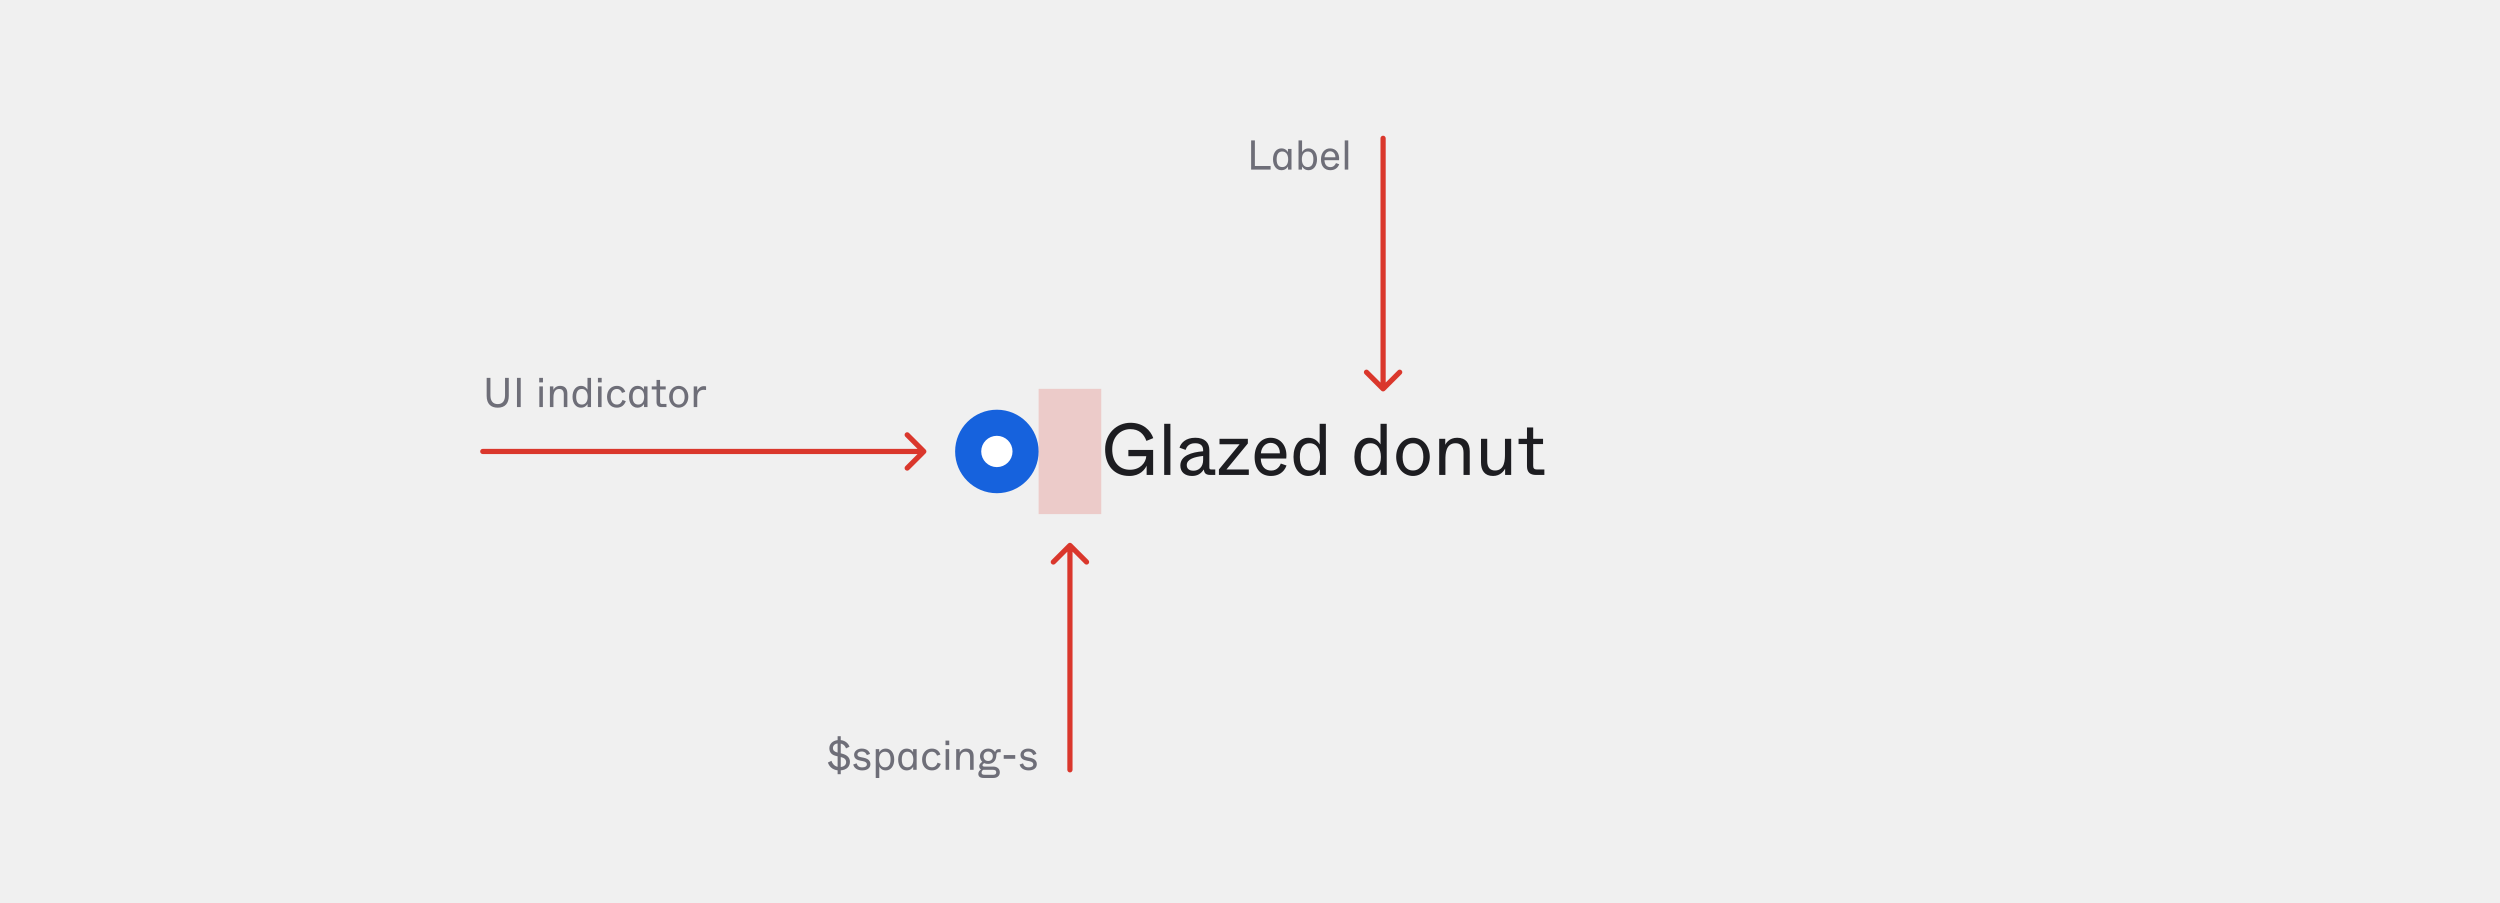
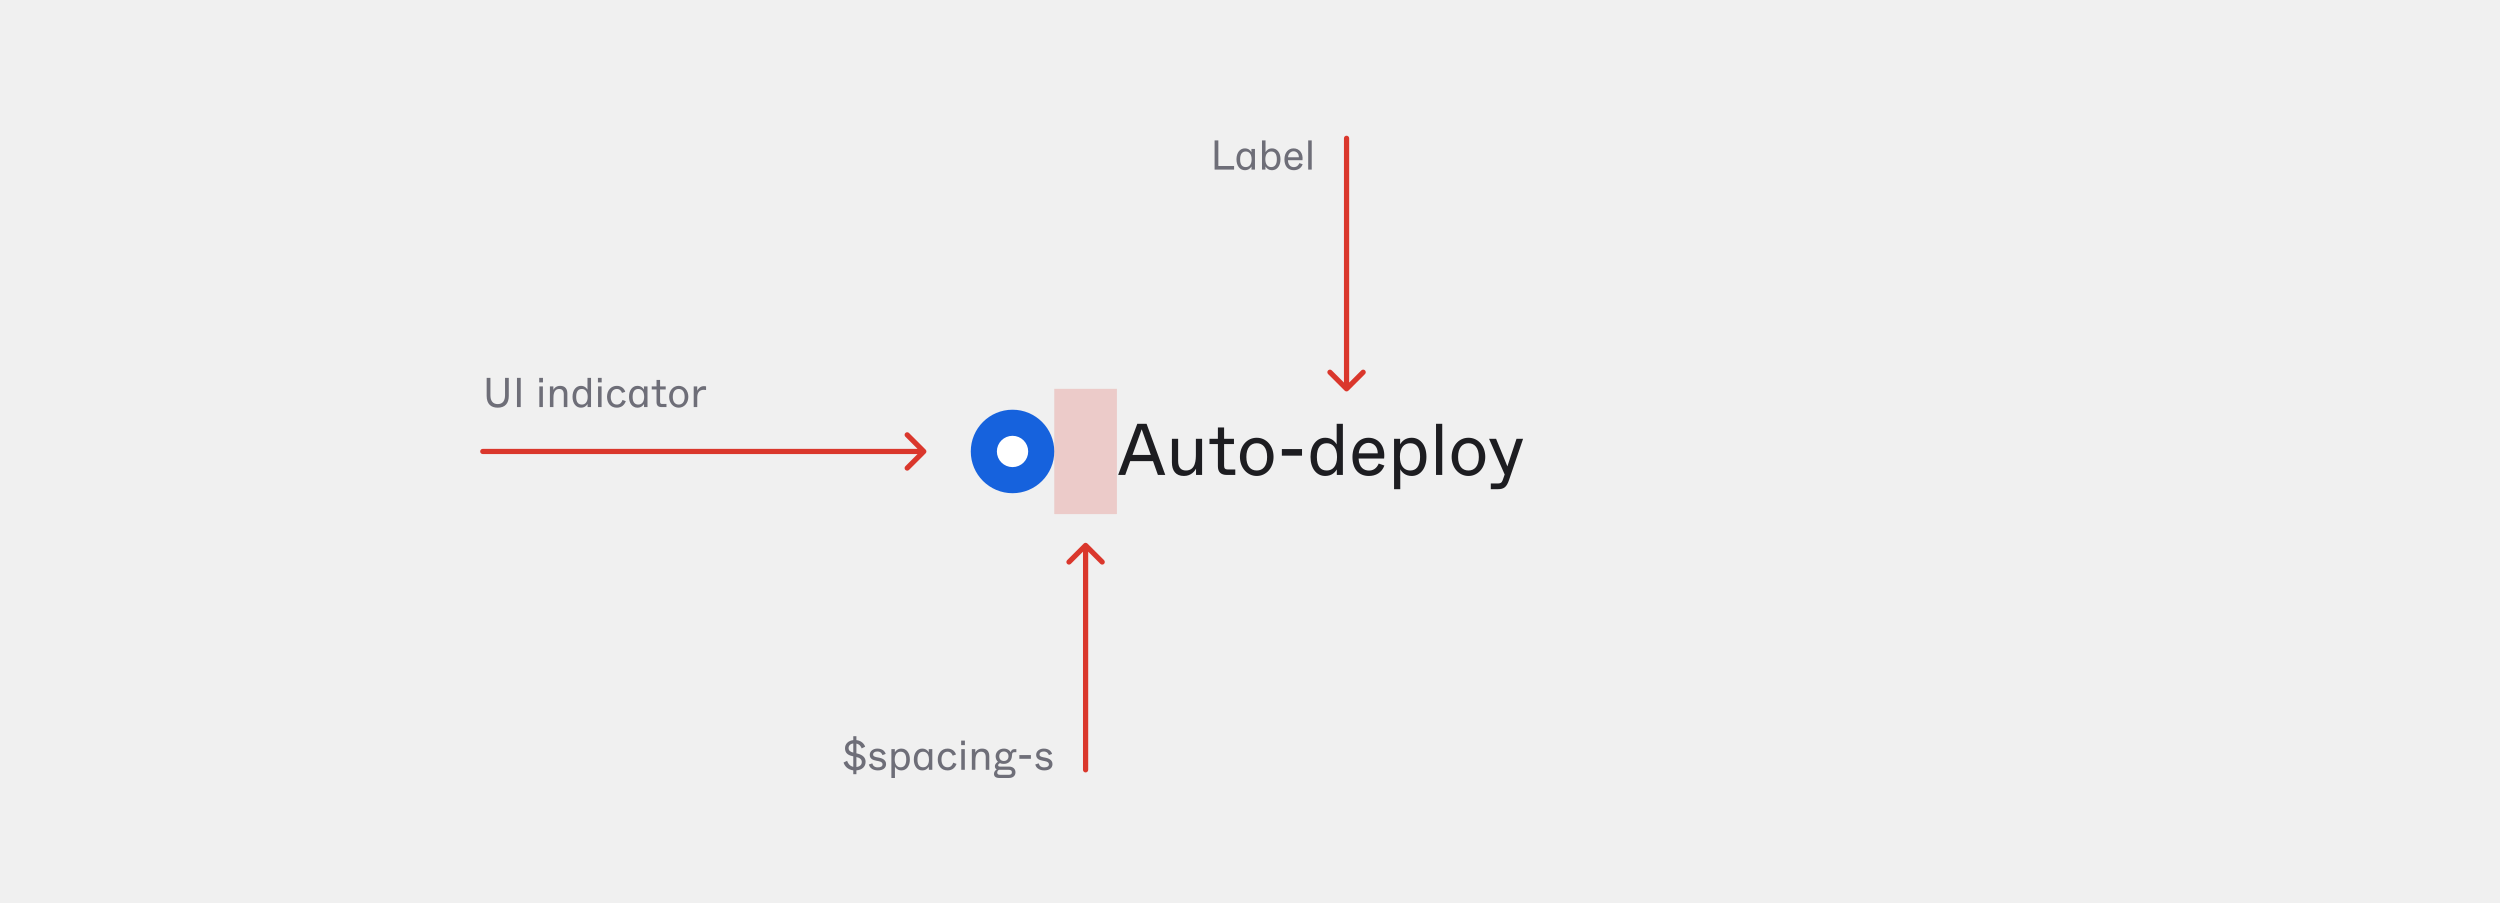
<svg xmlns="http://www.w3.org/2000/svg" width="958" height="346" viewBox="0 0 958 346" fill="none">
-   <circle cx="382" cy="173" r="14" fill="#1662DD" stroke="#1662DD" stroke-width="4" />
-   <circle cx="382" cy="173" r="4" fill="white" stroke="white" stroke-width="4" />
-   <path d="M432.752 182.392C436.896 182.392 438.716 179.9 439.388 178.444V182H441.88V172.424H432.388V174.804H439.248C439.108 177.324 436.896 180.012 433.004 180.012C428.972 180.012 426.2 177.156 426.2 172.144C426.2 167.048 429.7 164.444 433.116 164.444C436.476 164.444 438.324 166.292 439.304 168.952L441.936 167.888C440.928 164.948 438.1 162.008 433.2 162.008C427.936 162.008 423.484 166.124 423.484 172.172C423.484 178.388 426.956 182.392 432.752 182.392ZM446.118 182H448.498V162.4H446.118V182ZM456.784 182.392C458.94 182.392 460.256 181.468 461.292 179.9C461.46 181.048 461.768 182 463.868 182H465.688V179.9H464.232C463.588 179.9 463.42 179.732 463.42 179.088V172.508C463.42 169.652 461.712 167.748 458.016 167.748C454.404 167.748 452.5 169.708 451.996 171.556L454.32 172.396C454.684 171.36 455.44 169.848 457.988 169.848C460.116 169.848 461.04 170.856 461.04 172.536V172.928C456.532 173.292 452.304 174.608 452.304 178.416C452.304 180.88 454.04 182.392 456.784 182.392ZM457.344 180.376C455.608 180.376 454.768 179.536 454.768 178.22C454.768 175.952 457.652 175.084 461.04 174.72V176.26C461.04 179.144 459.164 180.376 457.344 180.376ZM467.091 182H478.543V179.9H473.139H469.975L478.179 169.932V168.14H467.315V170.24H472.019H475.015L467.091 179.9V182ZM487.037 182.392C489.641 182.392 491.965 181.216 493.001 178.388L490.817 177.632C490.453 178.528 489.473 180.32 487.121 180.32C485.189 180.32 483.257 179.2 483.117 175.7H492.889C493.421 171.164 490.929 167.748 486.897 167.748C483.369 167.748 480.765 170.576 480.765 175.14C480.765 179.844 483.257 182.392 487.037 182.392ZM483.173 173.712C483.369 171.192 485.077 169.708 486.897 169.708C488.801 169.708 490.453 171.08 490.453 173.712H483.173ZM501.296 182.392C503.732 182.392 505.076 181.048 505.748 179.872V182H508.072V162.4H505.692V167.58V170.296C505.02 169.12 503.732 167.748 501.296 167.748C498.104 167.748 495.668 170.52 495.668 175.084C495.668 179.648 498.104 182.392 501.296 182.392ZM501.912 180.292C499.7 180.292 498.104 178.976 498.104 175.112C498.104 171.248 499.7 169.848 501.912 169.848C504.18 169.848 505.832 171.612 505.832 175.112C505.832 178.612 504.18 180.292 501.912 180.292ZM524.62 182.392C527.056 182.392 528.4 181.048 529.072 179.872V182H531.396V162.4H529.016V167.58V170.296C528.344 169.12 527.056 167.748 524.62 167.748C521.428 167.748 518.992 170.52 518.992 175.084C518.992 179.648 521.428 182.392 524.62 182.392ZM525.236 180.292C523.024 180.292 521.428 178.976 521.428 175.112C521.428 171.248 523.024 169.848 525.236 169.848C527.504 169.848 529.156 171.612 529.156 175.112C529.156 178.612 527.504 180.292 525.236 180.292ZM541.454 182.392C545.094 182.392 547.894 179.256 547.894 175.084C547.894 170.912 545.206 167.748 541.454 167.748C537.702 167.748 535.014 170.912 535.014 175.084C535.014 179.256 537.814 182.392 541.454 182.392ZM541.454 180.292C539.102 180.292 537.478 178.612 537.478 175.112C537.478 171.612 539.102 169.848 541.454 169.848C543.806 169.848 545.43 171.612 545.43 175.112C545.43 178.612 543.806 180.292 541.454 180.292ZM551.5 182H553.88V176.12C553.88 174.076 553.964 169.848 557.772 169.848C559.62 169.848 560.824 170.912 560.824 173.516V182H563.204V172.956C563.204 169.876 561.804 167.748 558.36 167.748C555.364 167.748 554.02 169.876 553.824 170.492V168.14H551.5V182ZM572.139 182.392C575.023 182.392 576.339 180.348 576.759 179.592V182H579.083V168.14H576.703V174.02C576.703 176.148 576.647 180.292 572.895 180.292C571.075 180.292 569.899 179.228 569.899 176.624V168.14H567.519V177.184C567.519 180.264 568.891 182.392 572.139 182.392ZM588.609 182H591.801V179.9H588.917C587.937 179.9 587.517 179.48 587.517 178.5V170.156H591.297V168.14H587.517V163.8H585.137V168.14H581.917V170.156H585.137V178.64C585.137 180.936 586.313 182 588.609 182Z" fill="#1D1D21" />
+   <circle cx="388" cy="173" r="14" fill="#1662DD" stroke="#1662DD" stroke-width="4" />
+   <circle cx="388" cy="173" r="4" fill="white" stroke="white" stroke-width="4" />
+   <path d="M443.708 182H446.536L439.368 162.4H435.812L428.476 182H431.192L433.096 176.708H441.832L443.708 182ZM433.964 174.328L435.952 168.784L437.492 164.5C437.8 165.34 438.248 166.572 439.032 168.784L440.992 174.328H433.964ZM453.698 182.392C456.582 182.392 457.898 180.348 458.318 179.592V182H460.642V168.14H458.262V174.02C458.262 176.148 458.206 180.292 454.454 180.292C452.634 180.292 451.458 179.228 451.458 176.624V168.14H449.078V177.184C449.078 180.264 450.45 182.392 453.698 182.392ZM470.168 182H473.36V179.9H470.476C469.496 179.9 469.076 179.48 469.076 178.5V170.156H472.856V168.14H469.076V163.8H466.696V168.14H463.476V170.156H466.696V178.64C466.696 180.936 467.872 182 470.168 182ZM481.583 182.392C485.223 182.392 488.023 179.256 488.023 175.084C488.023 170.912 485.335 167.748 481.583 167.748C477.831 167.748 475.143 170.912 475.143 175.084C475.143 179.256 477.943 182.392 481.583 182.392ZM481.583 180.292C479.231 180.292 477.607 178.612 477.607 175.112C477.607 171.612 479.231 169.848 481.583 169.848C483.935 169.848 485.559 171.612 485.559 175.112C485.559 178.612 483.935 180.292 481.583 180.292ZM491.209 174.608H498.937V172.088H491.209V174.608ZM507.815 182.392C510.251 182.392 511.595 181.048 512.267 179.872V182H514.591V162.4H512.211V167.58V170.296C511.539 169.12 510.251 167.748 507.815 167.748C504.623 167.748 502.187 170.52 502.187 175.084C502.187 179.648 504.623 182.392 507.815 182.392ZM508.431 180.292C506.219 180.292 504.623 178.976 504.623 175.112C504.623 171.248 506.219 169.848 508.431 169.848C510.699 169.848 512.351 171.612 512.351 175.112C512.351 178.612 510.699 180.292 508.431 180.292ZM524.537 182.392C527.141 182.392 529.465 181.216 530.501 178.388L528.317 177.632C527.953 178.528 526.973 180.32 524.621 180.32C522.689 180.32 520.757 179.2 520.617 175.7H530.389C530.921 171.164 528.429 167.748 524.397 167.748C520.869 167.748 518.265 170.576 518.265 175.14C518.265 179.844 520.757 182.392 524.537 182.392ZM520.673 173.712C520.869 171.192 522.577 169.708 524.397 169.708C526.301 169.708 527.953 171.08 527.953 173.712H520.673ZM534.204 187.46H536.584V182.56V179.844C537.256 181.02 538.544 182.392 540.98 182.392C544.172 182.392 546.608 179.62 546.608 175.056C546.608 170.492 544.172 167.748 540.98 167.748C538.544 167.748 537.2 169.092 536.528 170.268V168.14H534.204V187.46ZM540.364 180.292C538.096 180.292 536.444 178.528 536.444 175.028C536.444 171.528 538.096 169.848 540.364 169.848C542.576 169.848 544.172 171.164 544.172 175.028C544.172 178.892 542.576 180.292 540.364 180.292ZM550.282 182H552.662V162.4H550.282V182ZM562.712 182.392C566.352 182.392 569.152 179.256 569.152 175.084C569.152 170.912 566.464 167.748 562.712 167.748C558.96 167.748 556.272 170.912 556.272 175.084C556.272 179.256 559.072 182.392 562.712 182.392ZM562.712 180.292C560.36 180.292 558.736 178.612 558.736 175.112C558.736 171.612 560.36 169.848 562.712 169.848C565.064 169.848 566.688 171.612 566.688 175.112C566.688 178.612 565.064 180.292 562.712 180.292ZM581.13 168.14L578.61 175.728C578.05 177.408 577.882 177.912 577.63 178.724C577.35 177.996 577.126 177.436 576.258 175.336L573.29 168.14H570.602L576.594 181.832L575.81 184.044C575.446 185.08 574.83 185.276 573.906 185.276H571.274V187.46H573.906C576.342 187.46 577.35 186.648 578.274 183.904L583.65 168.14H581.13Z" fill="#1D1D21" />
  <path d="M185 172C184.448 172 184 172.448 184 173C184 173.552 184.448 174 185 174L185 172ZM354.707 173.707C355.098 173.317 355.098 172.683 354.707 172.293L348.343 165.929C347.953 165.538 347.319 165.538 346.929 165.929C346.538 166.319 346.538 166.953 346.929 167.343L352.586 173L346.929 178.657C346.538 179.047 346.538 179.681 346.929 180.071C347.319 180.462 347.953 180.462 348.343 180.071L354.707 173.707ZM185 174L354 174L354 172L185 172L185 174Z" fill="#DA372C" />
  <path d="M190.728 156.224C193.544 156.224 194.968 154.576 194.968 151.68V144.8H193.528V151.472C193.528 153.52 192.664 154.848 190.728 154.848C188.792 154.848 187.928 153.536 187.928 151.472V144.8H186.488V151.68C186.488 154.816 188.136 156.224 190.728 156.224ZM198.101 156H199.541V144.8H198.101V156ZM206.624 146.528H208.064V144.8H206.624V146.528ZM206.672 156H208.032V148.08H206.672V156ZM210.719 156H212.079V152.64C212.079 151.472 212.127 149.056 214.303 149.056C215.359 149.056 216.047 149.664 216.047 151.152V156H217.407V150.832C217.407 149.072 216.607 147.856 214.639 147.856C212.927 147.856 212.159 149.072 212.047 149.424V148.08H210.719V156ZM222.609 156.224C224.001 156.224 224.769 155.456 225.153 154.784V156H226.481V144.8H225.121V147.76V149.312C224.737 148.64 224.001 147.856 222.609 147.856C220.785 147.856 219.393 149.44 219.393 152.048C219.393 154.656 220.785 156.224 222.609 156.224ZM222.961 155.024C221.697 155.024 220.785 154.272 220.785 152.064C220.785 149.856 221.697 149.056 222.961 149.056C224.257 149.056 225.201 150.064 225.201 152.064C225.201 154.064 224.257 155.024 222.961 155.024ZM229.124 146.528H230.564V144.8H229.124V146.528ZM229.172 156H230.532V148.08H229.172V156ZM236.371 156.224C238.147 156.224 239.299 155.184 239.811 153.712L238.531 153.264C238.275 154.128 237.683 155.024 236.371 155.024C235.059 155.024 234.035 154.064 234.035 152.032C234.035 150.048 235.091 149.056 236.355 149.056C237.507 149.056 238.083 149.808 238.339 150.56L239.603 150.144C239.235 148.912 238.147 147.856 236.355 147.856C234.163 147.856 232.611 149.584 232.611 152.032C232.611 154.592 234.083 156.224 236.371 156.224ZM244.249 156.224C245.641 156.224 246.409 155.456 246.793 154.784V156H248.121V148.08H246.761V149.312C246.377 148.64 245.641 147.856 244.249 147.856C242.425 147.856 241.033 149.44 241.033 152.048C241.033 154.656 242.425 156.224 244.249 156.224ZM244.601 155.024C243.337 155.024 242.425 154.272 242.425 152.064C242.425 149.856 243.337 149.056 244.601 149.056C245.897 149.056 246.841 150.064 246.841 152.064C246.841 154.064 245.897 155.024 244.601 155.024ZM253.565 156H255.389V154.8H253.741C253.181 154.8 252.941 154.56 252.941 154V149.232H255.101V148.08H252.941V145.6H251.581V148.08H249.741V149.232H251.581V154.08C251.581 155.392 252.253 156 253.565 156ZM260.088 156.224C262.168 156.224 263.767 154.432 263.767 152.048C263.767 149.664 262.232 147.856 260.088 147.856C257.944 147.856 256.408 149.664 256.408 152.048C256.408 154.432 258.008 156.224 260.088 156.224ZM260.088 155.024C258.744 155.024 257.816 154.064 257.816 152.064C257.816 150.064 258.744 149.056 260.088 149.056C261.432 149.056 262.36 150.064 262.36 152.064C262.36 154.064 261.432 155.024 260.088 155.024ZM265.828 156H267.188V152.368C267.188 150.512 267.924 149.376 269.716 149.376C270.036 149.376 270.308 149.408 270.564 149.456V148.064C270.372 148.016 270.132 147.968 269.748 147.968C268.244 147.968 267.428 149.136 267.172 149.728V148.08H265.828V156Z" fill="#6E6E78" />
-   <path d="M531 53C531 52.448 530.552 52 530 52C529.448 52 529 52.448 529 53L531 53ZM529.293 149.707C529.683 150.098 530.317 150.098 530.707 149.707L537.071 143.343C537.462 142.953 537.462 142.319 537.071 141.929C536.681 141.538 536.047 141.538 535.657 141.929L530 147.586L524.343 141.929C523.953 141.538 523.319 141.538 522.929 141.929C522.538 142.319 522.538 142.953 522.929 143.343L529.293 149.707ZM529 53L529 149L531 149L531 53L529 53Z" fill="#DA372C" />
-   <path d="M479.429 65H486.901V63.608H480.869V53.8H479.429V65ZM491.031 65.224C492.423 65.224 493.191 64.456 493.575 63.784V65H494.903V57.08H493.543V58.312C493.159 57.64 492.423 56.856 491.031 56.856C489.207 56.856 487.815 58.44 487.815 61.048C487.815 63.656 489.207 65.224 491.031 65.224ZM491.383 64.024C490.119 64.024 489.207 63.272 489.207 61.064C489.207 58.856 490.119 58.056 491.383 58.056C492.679 58.056 493.623 59.064 493.623 61.064C493.623 63.064 492.679 64.024 491.383 64.024ZM501.466 65.224C503.29 65.224 504.682 63.64 504.682 61.032C504.682 58.424 503.29 56.856 501.466 56.856C500.074 56.856 499.338 57.624 498.954 58.296V56.76V53.8H497.594V65H498.922V63.768C499.306 64.44 500.074 65.224 501.466 65.224ZM501.114 64.024C499.818 64.024 498.874 63.016 498.874 61.016C498.874 59.016 499.818 58.056 501.114 58.056C502.378 58.056 503.29 58.808 503.29 61.016C503.29 63.224 502.378 64.024 501.114 64.024ZM509.774 65.224C511.262 65.224 512.59 64.552 513.182 62.936L511.934 62.504C511.726 63.016 511.166 64.04 509.822 64.04C508.718 64.04 507.614 63.4 507.534 61.4H513.118C513.422 58.808 511.998 56.856 509.694 56.856C507.678 56.856 506.19 58.472 506.19 61.08C506.19 63.768 507.614 65.224 509.774 65.224ZM507.566 60.264C507.678 58.824 508.654 57.976 509.694 57.976C510.782 57.976 511.726 58.76 511.726 60.264H507.566ZM515.297 65H516.657V53.8H515.297V65Z" fill="#6E6E78" />
-   <path d="M409 295C409 295.552 409.448 296 410 296C410.552 296 411 295.552 411 295L409 295ZM410.707 208.293C410.317 207.902 409.683 207.902 409.293 208.293L402.929 214.657C402.538 215.047 402.538 215.681 402.929 216.071C403.319 216.462 403.953 216.462 404.343 216.071L410 210.414L415.657 216.071C416.047 216.462 416.681 216.462 417.071 216.071C417.462 215.681 417.462 215.047 417.071 214.657L410.707 208.293ZM411 295L411 209L409 209L409 295L411 295Z" fill="#DA372C" />
-   <path d="M320.975 296.68H322.175V295.208C324.447 295.032 325.695 293.72 325.695 291.896C325.695 290.2 324.431 289.24 322.655 288.792L322.175 288.664V284.952C323.471 285.208 323.983 286.2 324.191 286.792L325.519 286.136C325.231 285.192 324.191 283.832 322.175 283.608V282.12H320.975V283.608C319.071 283.832 317.807 285.064 317.807 286.712C317.807 288.568 318.959 289.384 320.607 289.736L320.975 289.816V293.848C319.727 293.576 318.975 292.664 318.607 291.544L317.247 292.2C317.743 293.768 319.007 294.952 320.975 295.192V296.68ZM320.975 288.392C319.727 288.072 319.183 287.592 319.183 286.632C319.183 285.72 319.855 285.032 320.975 284.904V286.968V288.392ZM322.175 293.912V291.848V290.088C323.567 290.408 324.239 291.032 324.239 292.024C324.239 293.064 323.487 293.784 322.175 293.912ZM330.391 295.224C332.391 295.224 333.543 294.28 333.543 292.792C333.543 290.984 331.671 290.504 330.871 290.344L329.959 290.168C328.823 289.944 328.567 289.624 328.567 289.096C328.567 288.52 329.079 287.976 330.183 287.976C331.527 287.976 331.975 288.824 332.167 289.352L333.399 288.904C333.079 287.864 332.151 286.856 330.183 286.856C328.631 286.856 327.287 287.816 327.287 289.24C327.287 290.744 328.439 291.24 329.751 291.496L330.663 291.672C331.815 291.896 332.183 292.312 332.183 292.904C332.183 293.656 331.543 294.056 330.391 294.056C329.143 294.056 328.503 293.464 328.263 292.52L326.951 292.952C327.303 294.472 328.775 295.224 330.391 295.224ZM335.578 298.12H336.938V295.32V293.768C337.322 294.44 338.058 295.224 339.45 295.224C341.274 295.224 342.666 293.64 342.666 291.032C342.666 288.424 341.274 286.856 339.45 286.856C338.058 286.856 337.29 287.624 336.906 288.296V287.08H335.578V298.12ZM339.098 294.024C337.802 294.024 336.858 293.016 336.858 291.016C336.858 289.016 337.802 288.056 339.098 288.056C340.362 288.056 341.274 288.808 341.274 291.016C341.274 293.224 340.362 294.024 339.098 294.024ZM347.39 295.224C348.782 295.224 349.55 294.456 349.934 293.784V295H351.262V287.08H349.902V288.312C349.518 287.64 348.782 286.856 347.39 286.856C345.566 286.856 344.174 288.44 344.174 291.048C344.174 293.656 345.566 295.224 347.39 295.224ZM347.742 294.024C346.478 294.024 345.566 293.272 345.566 291.064C345.566 288.856 346.478 288.056 347.742 288.056C349.038 288.056 349.982 289.064 349.982 291.064C349.982 293.064 349.038 294.024 347.742 294.024ZM357.105 295.224C358.881 295.224 360.033 294.184 360.545 292.712L359.265 292.264C359.009 293.128 358.417 294.024 357.105 294.024C355.793 294.024 354.769 293.064 354.769 291.032C354.769 289.048 355.825 288.056 357.089 288.056C358.241 288.056 358.817 288.808 359.073 289.56L360.337 289.144C359.969 287.912 358.881 286.856 357.089 286.856C354.897 286.856 353.345 288.584 353.345 291.032C353.345 293.592 354.817 295.224 357.105 295.224ZM362.312 285.528H363.752V283.8H362.312V285.528ZM362.36 295H363.72V287.08H362.36V295ZM366.407 295H367.767V291.64C367.767 290.472 367.815 288.056 369.991 288.056C371.047 288.056 371.735 288.664 371.735 290.152V295H373.095V289.832C373.095 288.072 372.295 286.856 370.327 286.856C368.615 286.856 367.847 288.072 367.735 288.424V287.08H366.407V295ZM376.952 298.12H380.648C381.992 298.12 383.128 297.416 383.128 295.944C383.128 294.616 382.136 293.752 380.616 293.752H377.16C376.6 293.752 376.488 293.464 376.488 293.208C376.488 292.92 376.776 292.616 377.208 292.424C377.64 292.68 378.136 292.728 378.68 292.728C380.44 292.728 381.64 291.56 381.768 289.768L381.8 289.336C381.864 288.408 382.136 288.232 382.856 288.232H383.464V287.08H382.616C381.848 287.08 381.48 287.608 381.32 288.216C380.984 287.656 380.152 286.856 378.68 286.856C376.856 286.856 375.528 288.152 375.528 289.8C375.528 290.792 375.96 291.512 376.408 291.912C375.896 292.28 375.24 292.808 375.24 293.592C375.24 294.216 375.496 294.584 375.944 294.856C375.464 295.128 374.888 295.72 374.888 296.52C374.888 297.448 375.432 298.12 376.952 298.12ZM378.68 291.608C377.608 291.608 376.904 290.888 376.904 289.8C376.904 288.712 377.608 287.976 378.68 287.976C379.752 287.976 380.456 288.712 380.456 289.8C380.456 290.888 379.752 291.608 378.68 291.608ZM377.416 296.904C376.584 296.904 376.136 296.728 376.136 296.072C376.136 295.528 376.488 295.176 376.76 295H380.504C381.128 295 381.752 295.128 381.752 295.944C381.752 296.76 381.128 296.904 380.504 296.904H377.416ZM384.62 290.776H389.036V289.336H384.62V290.776ZM394.157 295.224C396.157 295.224 397.309 294.28 397.309 292.792C397.309 290.984 395.437 290.504 394.637 290.344L393.725 290.168C392.589 289.944 392.333 289.624 392.333 289.096C392.333 288.52 392.845 287.976 393.949 287.976C395.293 287.976 395.741 288.824 395.933 289.352L397.165 288.904C396.845 287.864 395.917 286.856 393.949 286.856C392.397 286.856 391.053 287.816 391.053 289.24C391.053 290.744 392.205 291.24 393.517 291.496L394.429 291.672C395.581 291.896 395.949 292.312 395.949 292.904C395.949 293.656 395.309 294.056 394.157 294.056C392.909 294.056 392.269 293.464 392.029 292.52L390.717 292.952C391.069 294.472 392.541 295.224 394.157 295.224Z" fill="#6E6E78" />
-   <rect opacity="0.2" x="398" y="149" width="24" height="48" fill="#DA372C" />
+   <path d="M517 53C517 52.448 516.552 52 516 52C515.448 52 515 52.448 515 53L517 53ZM515.293 149.707C515.683 150.098 516.317 150.098 516.707 149.707L523.071 143.343C523.462 142.953 523.462 142.319 523.071 141.929C522.681 141.538 522.047 141.538 521.657 141.929L516 147.586L510.343 141.929C509.953 141.538 509.319 141.538 508.929 141.929C508.538 142.319 508.538 142.953 508.929 143.343L515.293 149.707ZM515 53L515 149L517 149L517 53L515 53Z" fill="#DA372C" />
+   <path d="M465.429 65H472.901V63.608H466.869V53.8H465.429V65ZM477.031 65.224C478.423 65.224 479.191 64.456 479.575 63.784V65H480.903V57.08H479.543V58.312C479.159 57.64 478.423 56.856 477.031 56.856C475.207 56.856 473.815 58.44 473.815 61.048C473.815 63.656 475.207 65.224 477.031 65.224ZM477.383 64.024C476.119 64.024 475.207 63.272 475.207 61.064C475.207 58.856 476.119 58.056 477.383 58.056C478.679 58.056 479.623 59.064 479.623 61.064C479.623 63.064 478.679 64.024 477.383 64.024ZM487.466 65.224C489.29 65.224 490.682 63.64 490.682 61.032C490.682 58.424 489.29 56.856 487.466 56.856C486.074 56.856 485.338 57.624 484.954 58.296V56.76V53.8H483.594V65H484.922V63.768C485.306 64.44 486.074 65.224 487.466 65.224ZM487.114 64.024C485.818 64.024 484.874 63.016 484.874 61.016C484.874 59.016 485.818 58.056 487.114 58.056C488.378 58.056 489.29 58.808 489.29 61.016C489.29 63.224 488.378 64.024 487.114 64.024ZM495.774 65.224C497.262 65.224 498.59 64.552 499.182 62.936L497.934 62.504C497.726 63.016 497.166 64.04 495.822 64.04C494.718 64.04 493.614 63.4 493.534 61.4H499.118C499.422 58.808 497.998 56.856 495.694 56.856C493.678 56.856 492.19 58.472 492.19 61.08C492.19 63.768 493.614 65.224 495.774 65.224ZM493.566 60.264C493.678 58.824 494.654 57.976 495.694 57.976C496.782 57.976 497.726 58.76 497.726 60.264H493.566ZM501.297 65H502.657V53.8H501.297V65Z" fill="#6E6E78" />
+   <path d="M415 295C415 295.552 415.448 296 416 296C416.552 296 417 295.552 417 295L415 295ZM416.707 208.293C416.317 207.902 415.683 207.902 415.293 208.293L408.929 214.657C408.538 215.047 408.538 215.681 408.929 216.071C409.319 216.462 409.953 216.462 410.343 216.071L416 210.414L421.657 216.071C422.047 216.462 422.681 216.462 423.071 216.071C423.462 215.681 423.462 215.047 423.071 214.657L416.707 208.293ZM417 295L417 209L415 209L415 295L417 295Z" fill="#DA372C" />
+   <path d="M326.975 296.68H328.175V295.208C330.447 295.032 331.695 293.72 331.695 291.896C331.695 290.2 330.431 289.24 328.655 288.792L328.175 288.664V284.952C329.471 285.208 329.983 286.2 330.191 286.792L331.519 286.136C331.231 285.192 330.191 283.832 328.175 283.608V282.12H326.975V283.608C325.071 283.832 323.807 285.064 323.807 286.712C323.807 288.568 324.959 289.384 326.607 289.736L326.975 289.816V293.848C325.727 293.576 324.975 292.664 324.607 291.544L323.247 292.2C323.743 293.768 325.007 294.952 326.975 295.192V296.68ZM326.975 288.392C325.727 288.072 325.183 287.592 325.183 286.632C325.183 285.72 325.855 285.032 326.975 284.904V286.968V288.392ZM328.175 293.912V291.848V290.088C329.567 290.408 330.239 291.032 330.239 292.024C330.239 293.064 329.487 293.784 328.175 293.912ZM336.391 295.224C338.391 295.224 339.543 294.28 339.543 292.792C339.543 290.984 337.671 290.504 336.871 290.344L335.959 290.168C334.823 289.944 334.567 289.624 334.567 289.096C334.567 288.52 335.079 287.976 336.183 287.976C337.527 287.976 337.975 288.824 338.167 289.352L339.399 288.904C339.079 287.864 338.151 286.856 336.183 286.856C334.631 286.856 333.287 287.816 333.287 289.24C333.287 290.744 334.439 291.24 335.751 291.496L336.663 291.672C337.815 291.896 338.183 292.312 338.183 292.904C338.183 293.656 337.543 294.056 336.391 294.056C335.143 294.056 334.503 293.464 334.263 292.52L332.951 292.952C333.303 294.472 334.775 295.224 336.391 295.224ZM341.578 298.12H342.938V295.32V293.768C343.322 294.44 344.058 295.224 345.45 295.224C347.274 295.224 348.666 293.64 348.666 291.032C348.666 288.424 347.274 286.856 345.45 286.856C344.058 286.856 343.29 287.624 342.906 288.296V287.08H341.578V298.12ZM345.098 294.024C343.802 294.024 342.858 293.016 342.858 291.016C342.858 289.016 343.802 288.056 345.098 288.056C346.362 288.056 347.274 288.808 347.274 291.016C347.274 293.224 346.362 294.024 345.098 294.024ZM353.39 295.224C354.782 295.224 355.55 294.456 355.934 293.784V295H357.262V287.08H355.902V288.312C355.518 287.64 354.782 286.856 353.39 286.856C351.566 286.856 350.174 288.44 350.174 291.048C350.174 293.656 351.566 295.224 353.39 295.224ZM353.742 294.024C352.478 294.024 351.566 293.272 351.566 291.064C351.566 288.856 352.478 288.056 353.742 288.056C355.038 288.056 355.982 289.064 355.982 291.064C355.982 293.064 355.038 294.024 353.742 294.024ZM363.105 295.224C364.881 295.224 366.033 294.184 366.545 292.712L365.265 292.264C365.009 293.128 364.417 294.024 363.105 294.024C361.793 294.024 360.769 293.064 360.769 291.032C360.769 289.048 361.825 288.056 363.089 288.056C364.241 288.056 364.817 288.808 365.073 289.56L366.337 289.144C365.969 287.912 364.881 286.856 363.089 286.856C360.897 286.856 359.345 288.584 359.345 291.032C359.345 293.592 360.817 295.224 363.105 295.224ZM368.312 285.528H369.752V283.8H368.312V285.528ZM368.36 295H369.72V287.08H368.36V295ZM372.407 295H373.767V291.64C373.767 290.472 373.815 288.056 375.991 288.056C377.047 288.056 377.735 288.664 377.735 290.152V295H379.095V289.832C379.095 288.072 378.295 286.856 376.327 286.856C374.615 286.856 373.847 288.072 373.735 288.424V287.08H372.407V295ZM382.952 298.12H386.648C387.992 298.12 389.128 297.416 389.128 295.944C389.128 294.616 388.136 293.752 386.616 293.752H383.16C382.6 293.752 382.488 293.464 382.488 293.208C382.488 292.92 382.776 292.616 383.208 292.424C383.64 292.68 384.136 292.728 384.68 292.728C386.44 292.728 387.64 291.56 387.768 289.768L387.8 289.336C387.864 288.408 388.136 288.232 388.856 288.232H389.464V287.08H388.616C387.848 287.08 387.48 287.608 387.32 288.216C386.984 287.656 386.152 286.856 384.68 286.856C382.856 286.856 381.528 288.152 381.528 289.8C381.528 290.792 381.96 291.512 382.408 291.912C381.896 292.28 381.24 292.808 381.24 293.592C381.24 294.216 381.496 294.584 381.944 294.856C381.464 295.128 380.888 295.72 380.888 296.52C380.888 297.448 381.432 298.12 382.952 298.12ZM384.68 291.608C383.608 291.608 382.904 290.888 382.904 289.8C382.904 288.712 383.608 287.976 384.68 287.976C385.752 287.976 386.456 288.712 386.456 289.8C386.456 290.888 385.752 291.608 384.68 291.608ZM383.416 296.904C382.584 296.904 382.136 296.728 382.136 296.072C382.136 295.528 382.488 295.176 382.76 295H386.504C387.128 295 387.752 295.128 387.752 295.944C387.752 296.76 387.128 296.904 386.504 296.904H383.416ZM390.62 290.776H395.036V289.336H390.62V290.776ZM400.157 295.224C402.157 295.224 403.309 294.28 403.309 292.792C403.309 290.984 401.437 290.504 400.637 290.344L399.725 290.168C398.589 289.944 398.333 289.624 398.333 289.096C398.333 288.52 398.845 287.976 399.949 287.976C401.293 287.976 401.741 288.824 401.933 289.352L403.165 288.904C402.845 287.864 401.917 286.856 399.949 286.856C398.397 286.856 397.053 287.816 397.053 289.24C397.053 290.744 398.205 291.24 399.517 291.496L400.429 291.672C401.581 291.896 401.949 292.312 401.949 292.904C401.949 293.656 401.309 294.056 400.157 294.056C398.909 294.056 398.269 293.464 398.029 292.52L396.717 292.952C397.069 294.472 398.541 295.224 400.157 295.224Z" fill="#6E6E78" />
+   <rect opacity="0.2" x="404" y="149" width="24" height="48" fill="#DA372C" />
</svg>
